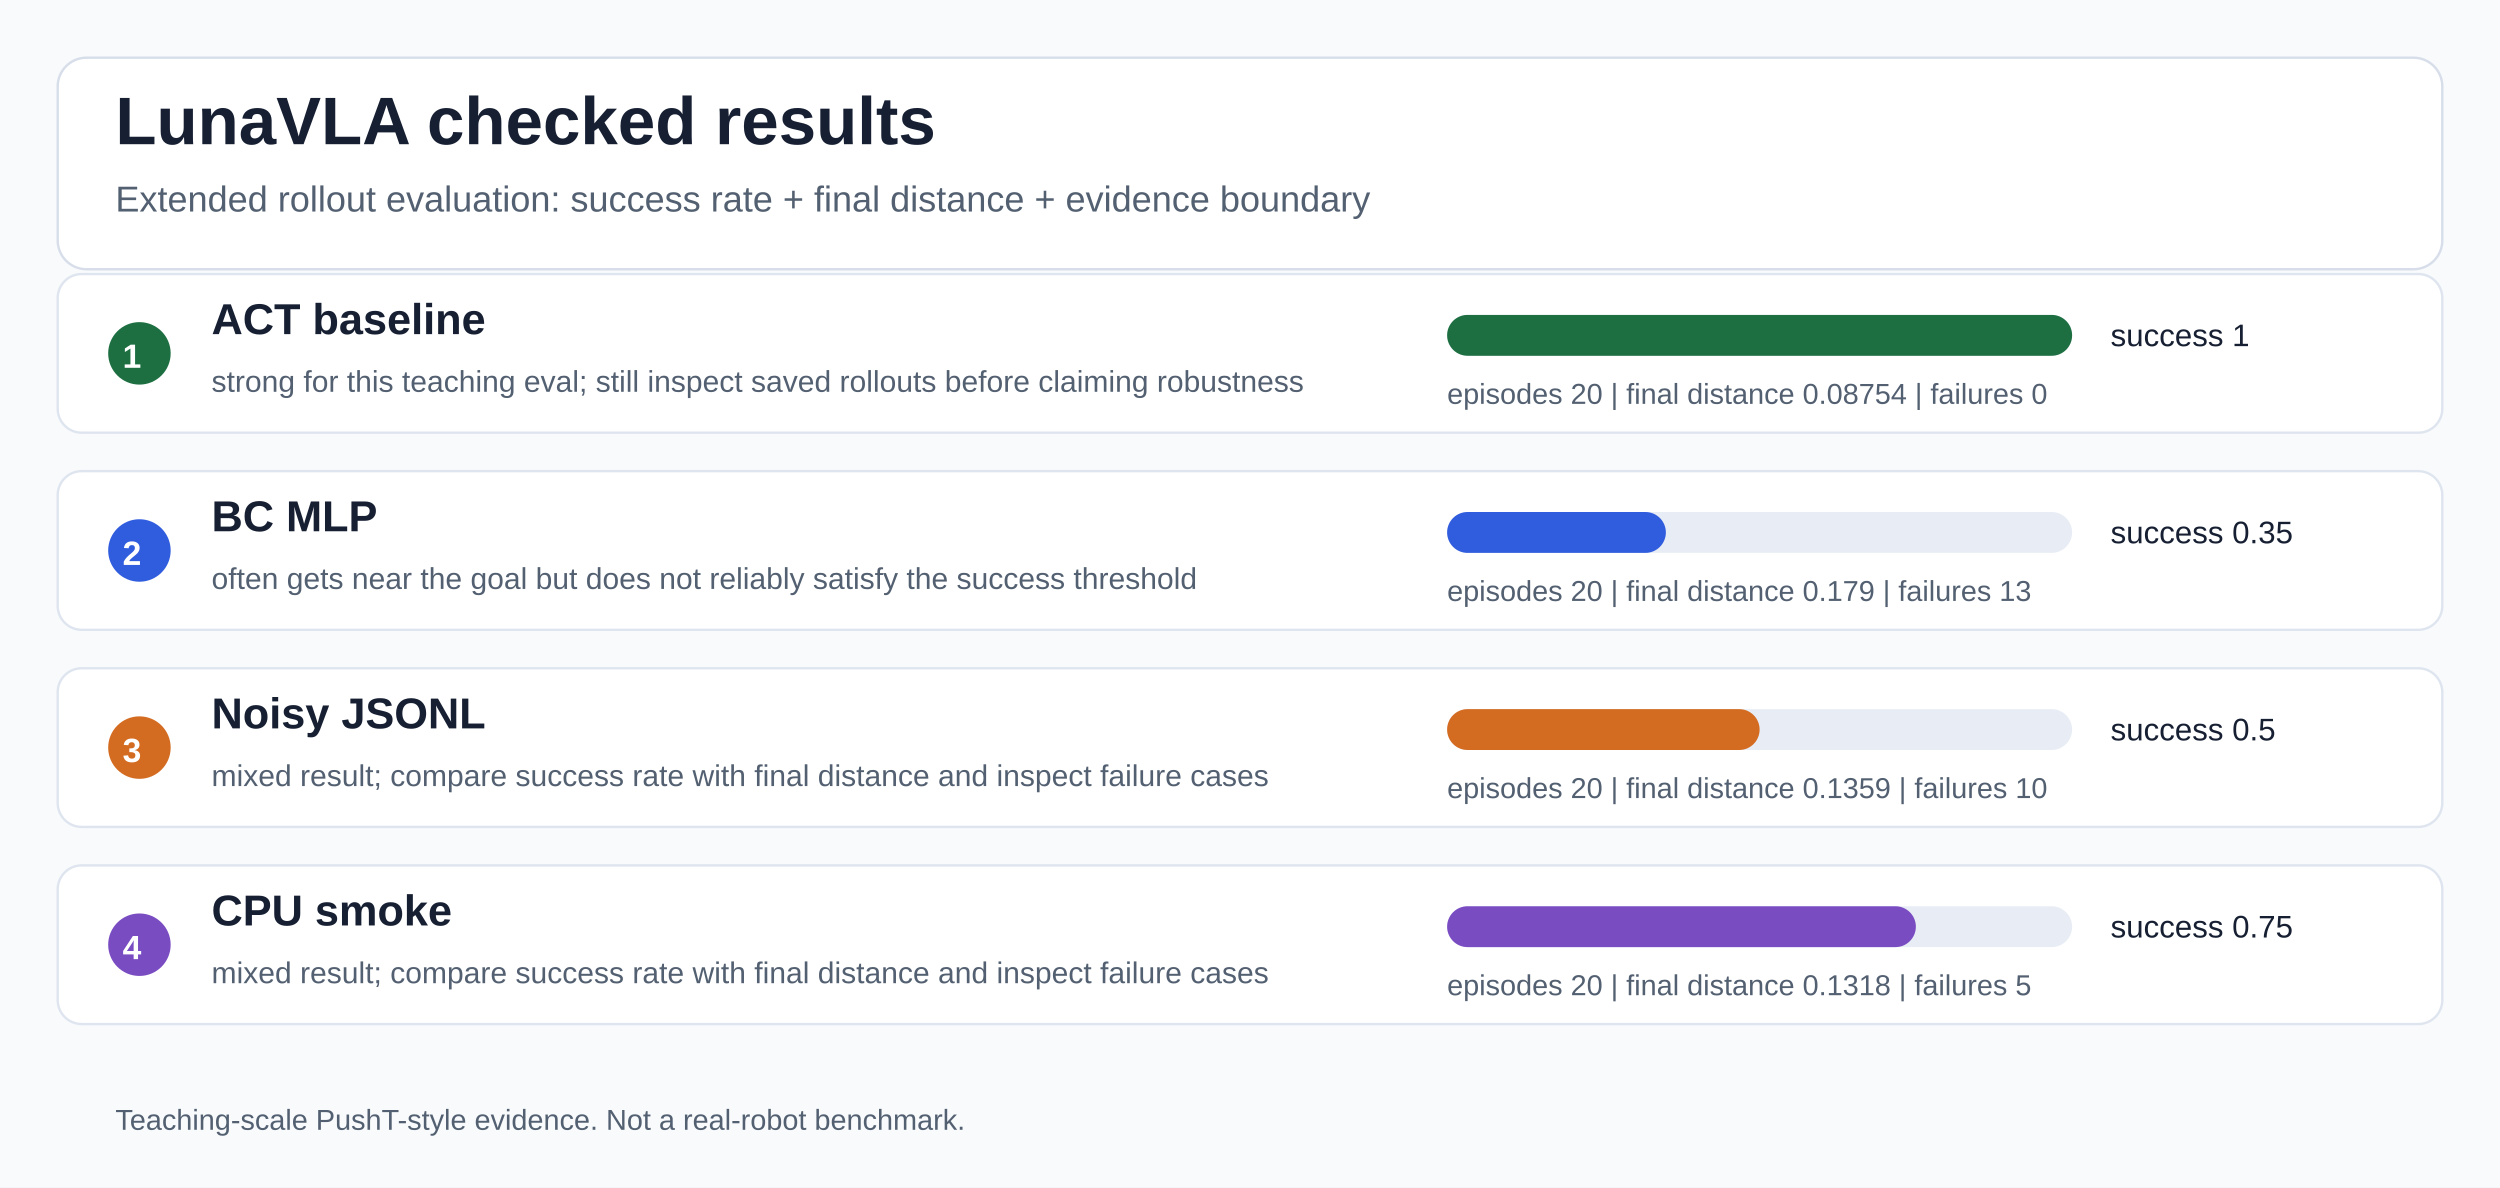
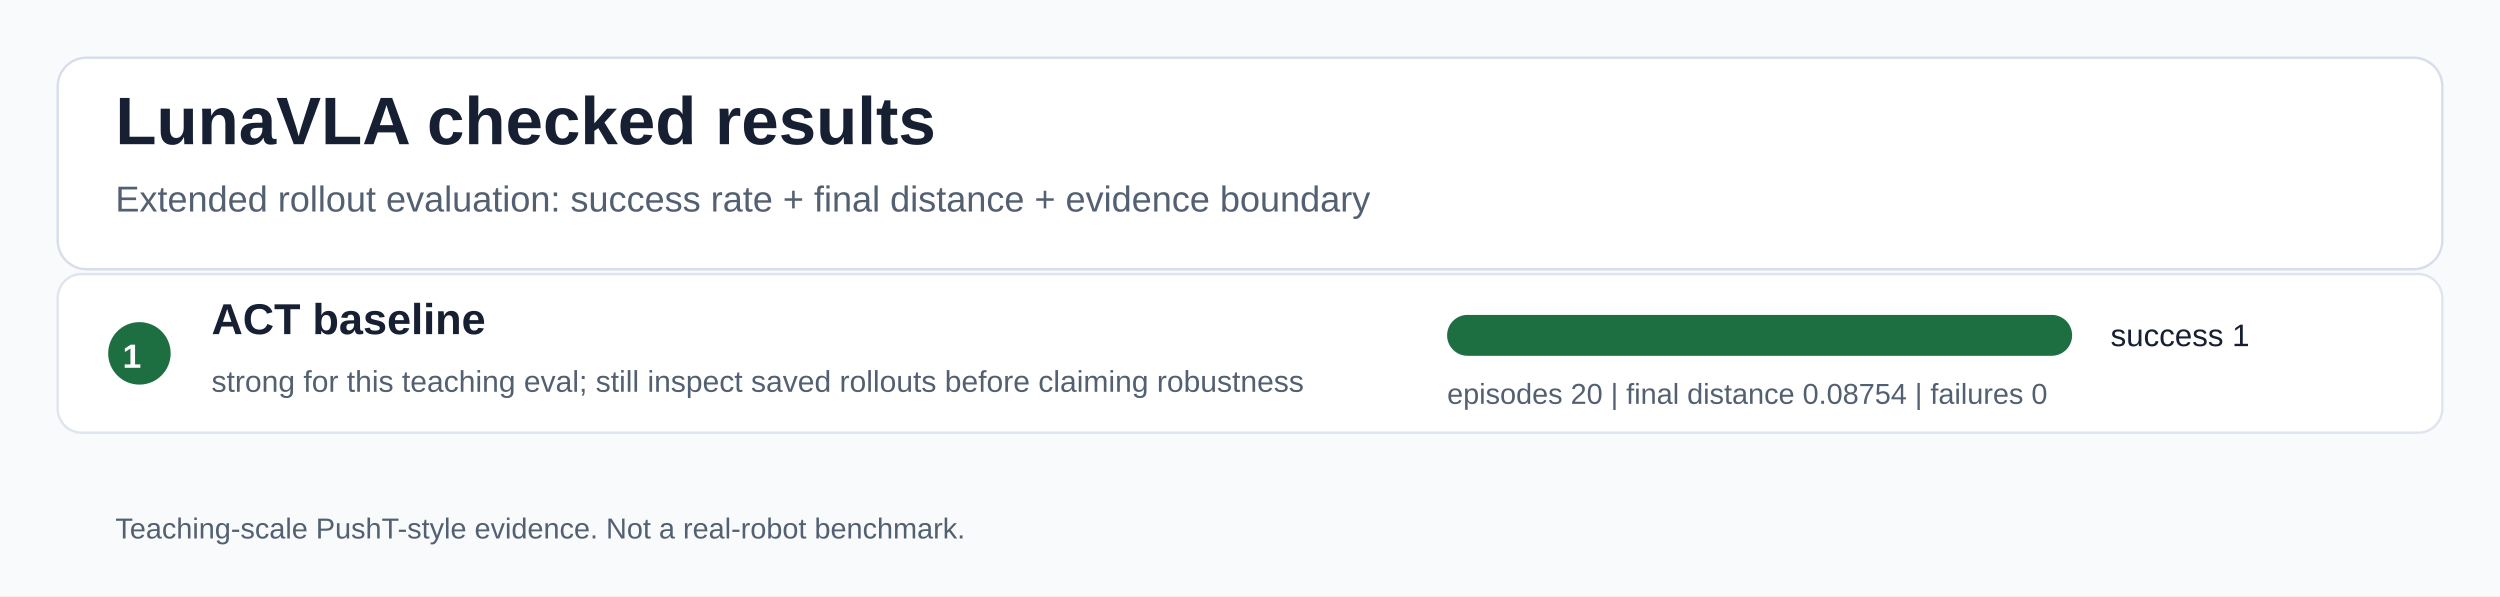
- <svg xmlns="http://www.w3.org/2000/svg" width="1040" height="494" viewBox="0 0 1040 494">
+ <svg xmlns="http://www.w3.org/2000/svg" width="1040" height="248" viewBox="0 0 1040 248">
  <rect width="100%" height="100%" fill="#f8fafc" />
  <rect x="24" y="24" width="992" height="88" rx="12" fill="#ffffff" stroke="#d7deea" />
  <text x="48" y="60" font-family="Arial, sans-serif" font-size="28" font-weight="700" fill="#172033">LunaVLA checked results</text>
  <text x="48" y="88" font-family="Arial, sans-serif" font-size="15" fill="#536071">Extended rollout evaluation: success rate + final distance + evidence boundary</text>
  <rect x="24" y="114" width="992" height="66" rx="10" fill="#ffffff" stroke="#dfe5ef" />
  <circle cx="58" cy="147" r="13" fill="#1d6f42" />
  <text x="51" y="153" font-family="Arial, sans-serif" font-size="14" font-weight="700" fill="#ffffff">1</text>
  <text x="88" y="139" font-family="Arial, sans-serif" font-size="18" font-weight="700" fill="#172033">ACT baseline</text>
  <text x="88" y="163" font-family="Arial, sans-serif" font-size="12.5" fill="#536071">strong for this teaching eval; still inspect saved rollouts before claiming robustness</text>
  <rect x="602" y="131" width="260" height="17" rx="8.5" fill="#e8edf5" />
  <rect x="602" y="131" width="260" height="17" rx="8.5" fill="#1d6f42" />
  <text x="878" y="144" font-family="Arial, sans-serif" font-size="13" fill="#172033">success 1</text>
  <text x="602" y="168" font-family="Arial, sans-serif" font-size="12" fill="#536071">episodes 20 | final distance 0.08754 | failures 0</text>
-   <rect x="24" y="196" width="992" height="66" rx="10" fill="#ffffff" stroke="#dfe5ef" />
-   <circle cx="58" cy="229" r="13" fill="#305cde" />
-   <text x="51" y="235" font-family="Arial, sans-serif" font-size="14" font-weight="700" fill="#ffffff">2</text>
-   <text x="88" y="221" font-family="Arial, sans-serif" font-size="18" font-weight="700" fill="#172033">BC MLP</text>
-   <text x="88" y="245" font-family="Arial, sans-serif" font-size="12.5" fill="#536071">often gets near the goal but does not reliably satisfy the success threshold</text>
-   <rect x="602" y="213" width="260" height="17" rx="8.5" fill="#e8edf5" />
-   <rect x="602" y="213" width="91" height="17" rx="8.5" fill="#305cde" />
-   <text x="878" y="226" font-family="Arial, sans-serif" font-size="13" fill="#172033">success 0.35</text>
-   <text x="602" y="250" font-family="Arial, sans-serif" font-size="12" fill="#536071">episodes 20 | final distance 0.179 | failures 13</text>
-   <rect x="24" y="278" width="992" height="66" rx="10" fill="#ffffff" stroke="#dfe5ef" />
-   <circle cx="58" cy="311" r="13" fill="#d36b21" />
-   <text x="51" y="317" font-family="Arial, sans-serif" font-size="14" font-weight="700" fill="#ffffff">3</text>
-   <text x="88" y="303" font-family="Arial, sans-serif" font-size="18" font-weight="700" fill="#172033">Noisy JSONL</text>
-   <text x="88" y="327" font-family="Arial, sans-serif" font-size="12.5" fill="#536071">mixed result; compare success rate with final distance and inspect failure cases</text>
-   <rect x="602" y="295" width="260" height="17" rx="8.5" fill="#e8edf5" />
-   <rect x="602" y="295" width="130" height="17" rx="8.5" fill="#d36b21" />
-   <text x="878" y="308" font-family="Arial, sans-serif" font-size="13" fill="#172033">success 0.5</text>
-   <text x="602" y="332" font-family="Arial, sans-serif" font-size="12" fill="#536071">episodes 20 | final distance 0.1359 | failures 10</text>
-   <rect x="24" y="360" width="992" height="66" rx="10" fill="#ffffff" stroke="#dfe5ef" />
-   <circle cx="58" cy="393" r="13" fill="#7a4cc2" />
-   <text x="51" y="399" font-family="Arial, sans-serif" font-size="14" font-weight="700" fill="#ffffff">4</text>
-   <text x="88" y="385" font-family="Arial, sans-serif" font-size="18" font-weight="700" fill="#172033">CPU smoke</text>
-   <text x="88" y="409" font-family="Arial, sans-serif" font-size="12.5" fill="#536071">mixed result; compare success rate with final distance and inspect failure cases</text>
-   <rect x="602" y="377" width="260" height="17" rx="8.5" fill="#e8edf5" />
-   <rect x="602" y="377" width="195" height="17" rx="8.5" fill="#7a4cc2" />
-   <text x="878" y="390" font-family="Arial, sans-serif" font-size="13" fill="#172033">success 0.75</text>
-   <text x="602" y="414" font-family="Arial, sans-serif" font-size="12" fill="#536071">episodes 20 | final distance 0.1318 | failures 5</text>
-   <text x="48" y="470" font-family="Arial, sans-serif" font-size="12" fill="#536071">Teaching-scale PushT-style evidence. Not a real-robot benchmark.</text>
+   <text x="48" y="224" font-family="Arial, sans-serif" font-size="12" fill="#536071">Teaching-scale PushT-style evidence. Not a real-robot benchmark.</text>
</svg>
